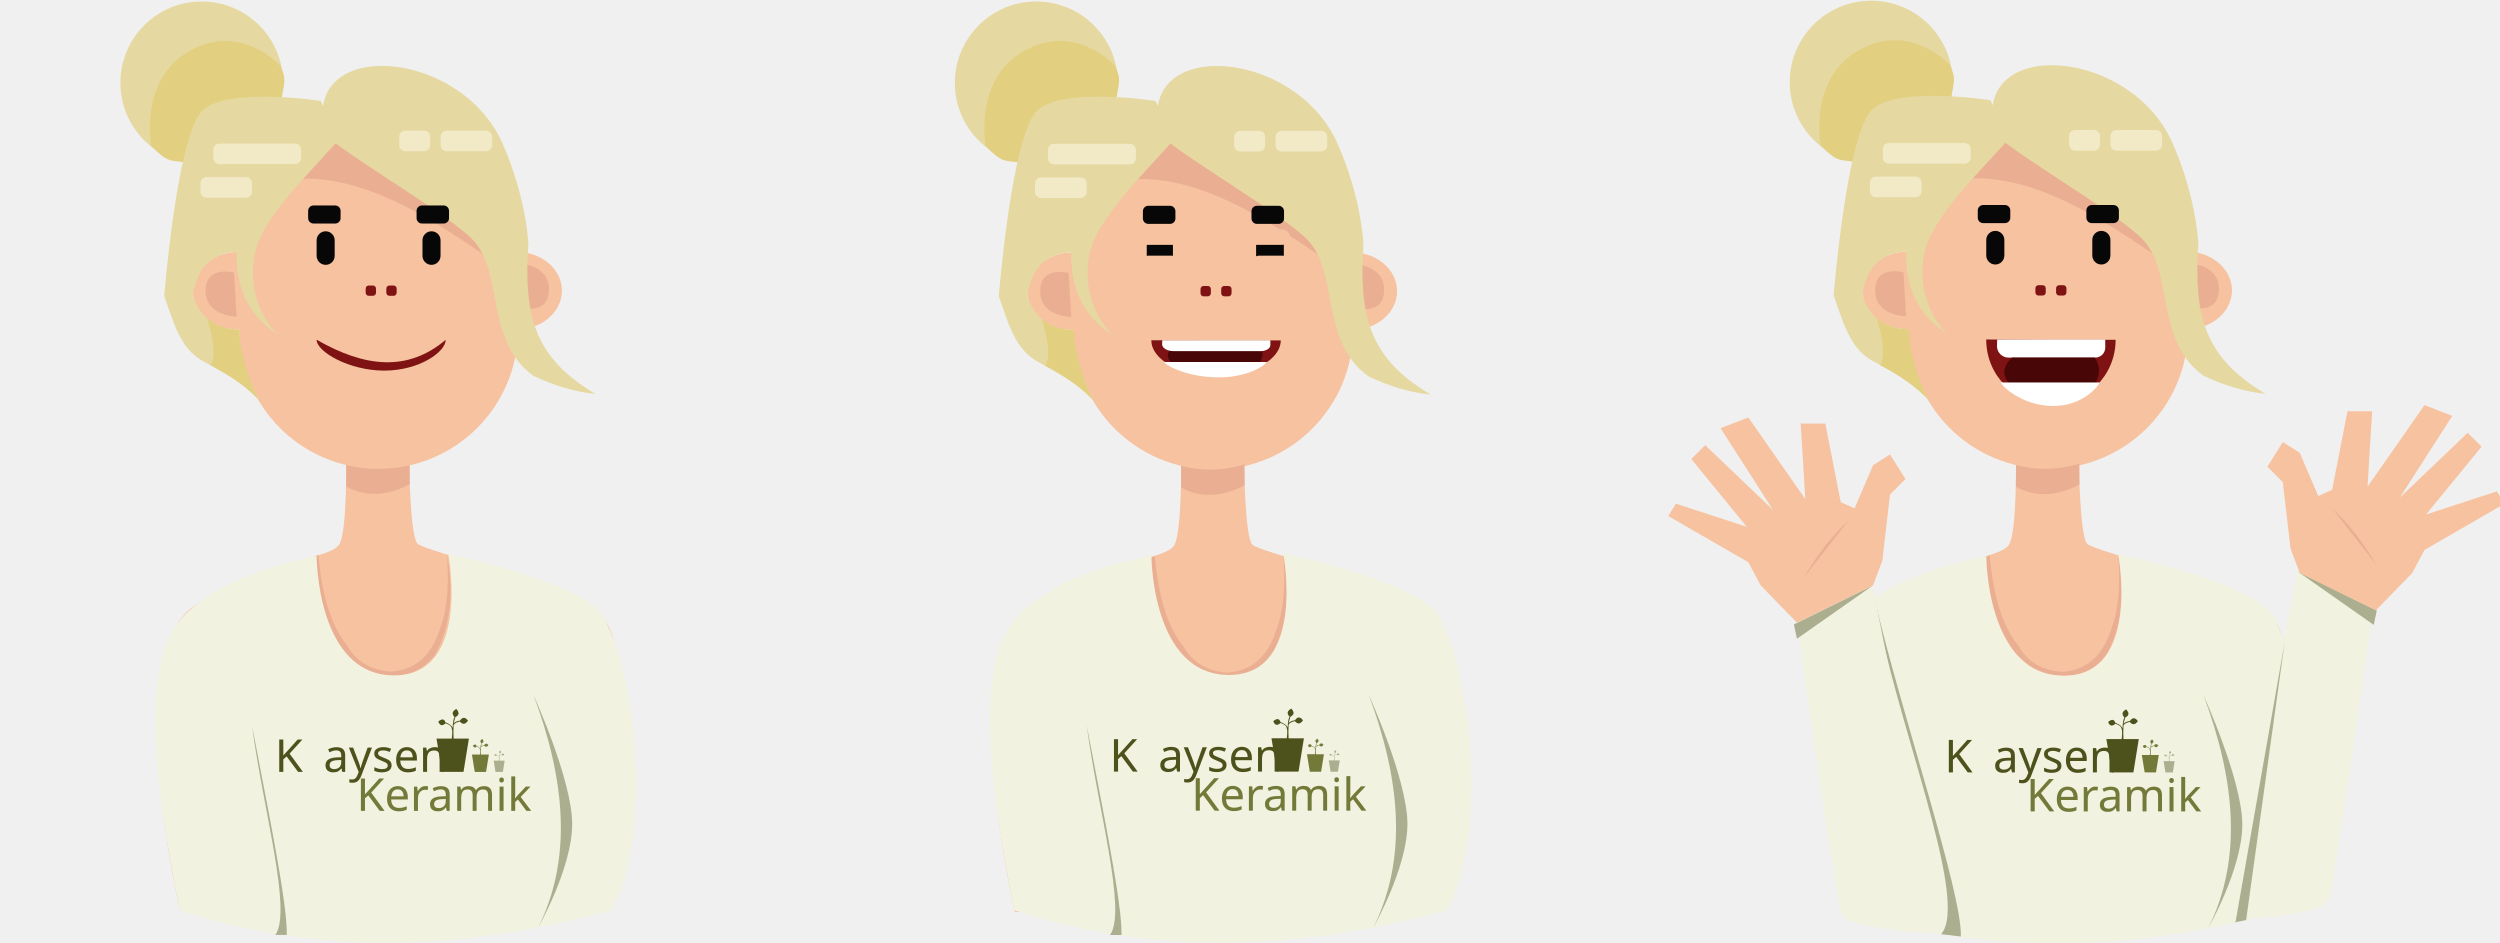
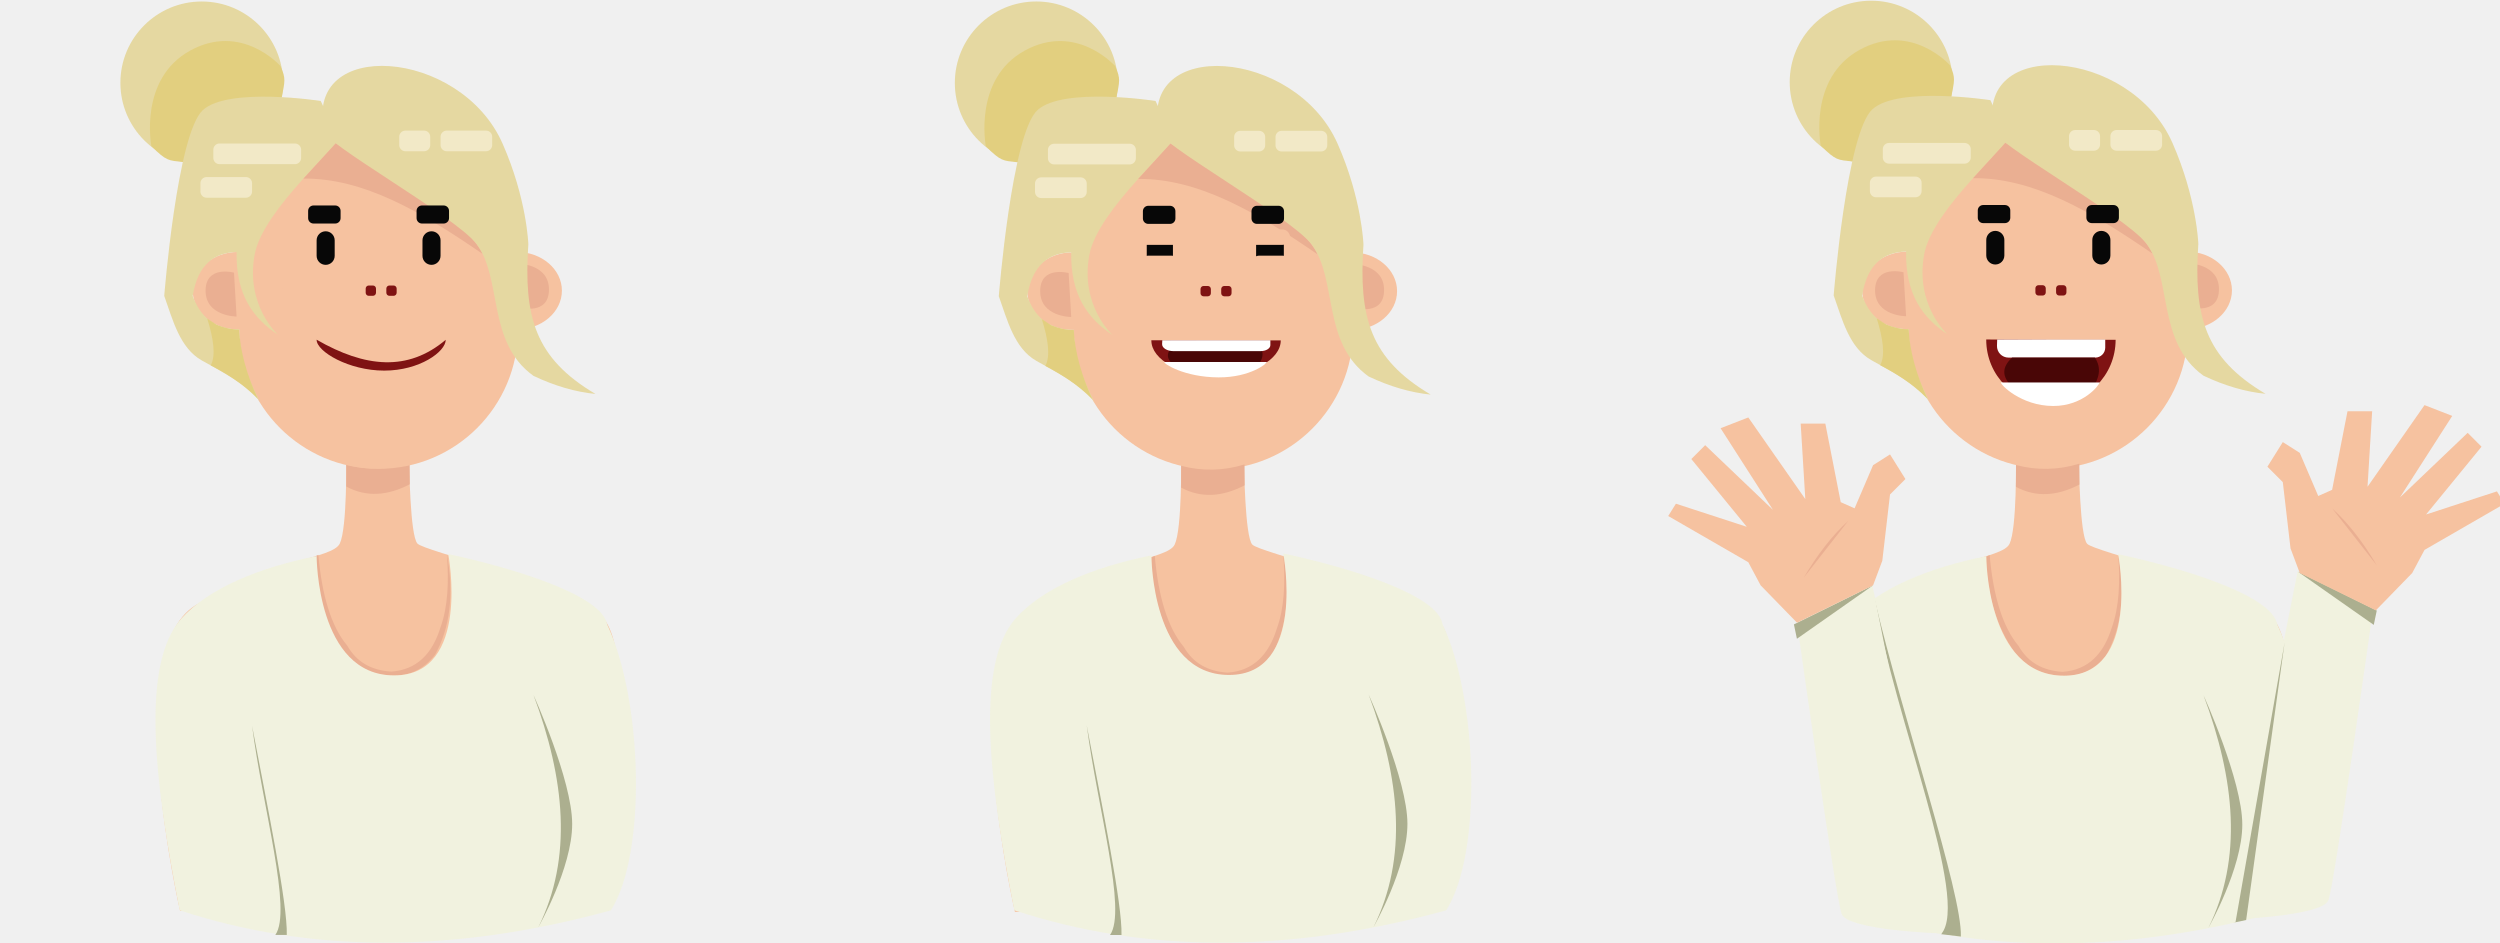
<svg xmlns="http://www.w3.org/2000/svg" id="Layer_1" data-name="Layer 1" width="1623" height="612" viewBox="0 0 1623 612">
  <path d="M1491.62,371l-45,226s61-1.94,65-12.61,29-189.14,29-189.14" fill="#f1f2df" />
-   <g>
-     <path d="M224.76,297.48s.68,45.33-4.17,55.4-45.31,10.08-94,40.3-9.7,198.12-9.7,198.12H388.39s31.8-171.26,0-193.08S275.81,357.92,271,352.88s-5.34-52.13-5.34-52.13Z" fill="#f6c2a0" />
-     <path d="M224.79,301.72a73.84,73.84,0,0,0,41.14-.88L266,314.4c-14.28,7.44-28.05,8.54-41.19,1.48Z" fill="#eaaf92" />
-     <path d="M206.68,360.21l-2.2,1.07c.46,23.49,6,44.23,18.07,61.48,7,8.44,15.88,15.1,30.82,15.72,12.2.8,21.76-4,29.08-13.45,9.55-17.26,12.55-38.78,7.66-65.43,1.35,17.75.77,34.23-4.2,47.85-5.33,17.06-15.38,27.41-31.9,28.54-12.65-.76-22.41-6-28.54-16.79C214.89,406.59,209,386.28,206.68,360.21Z" fill="#eaaf92" />
-     <g>
-       <rect x="155.26" y="79.75" width="181.03" height="224.61" rx="90.52" fill="#f6c2a0" />
-       <ellipse cx="335.46" cy="188.7" rx="29.33" ry="25.14" fill="#f6c2a0" />
-       <ellipse cx="154.42" cy="188.7" rx="29.33" ry="25.14" fill="#f6c2a0" />
-       <rect x="200.04" y="133.39" width="21.07" height="11.73" rx="3.5" fill="#070707" />
-       <rect x="237.4" y="185.35" width="6.7" height="6.7" rx="2" fill="#7f1313" />
-       <rect x="250.81" y="185.35" width="6.7" height="6.7" rx="2" fill="#7f1313" />
-       <path d="M205.55,220.53v.07c0,7.67,20.93,20,43.91,20s39.9-12.3,39.9-20C264.79,241.4,237,238.66,205.55,220.53Z" fill="#7f1313" />
-       <circle cx="130.96" cy="53.77" r="52.8" fill="#e5d8a1" />
-       <path d="M182.08,42.87s-25.14-28.49-58.67-10-25.14,62-25.14,62c9.93,9.89,11.13,9.26,20.47,10.3L182.94,63C184.84,52.87,185.82,51.19,182.08,42.87Z" fill="#e2cf7f" />
-       <path d="M219.54,89.59c3.15,3.09-48.72,45.88-54.22,75.65-6.1,33,15.08,52,15.08,52-15.87-10.5-27.32-25.71-26.81-53.64-14.07.4-25.12,7.63-28.5,28.5,4.81,13.08,13.61,21.74,30.17,21.79-1.57,11.83,4,28.19,13.41,46.93C162.28,250.53,142.11,240.21,131,234c-14.34-8.08-18.87-26.49-24.38-41.9,0,0,8.38-105.61,25.14-120.69s76.44-5.87,76.44-5.87" fill="#e5d8a1" />
-       <path d="M218,93,197,115.94c39-.37,76.43,21.5,116.33,48.92C305.52,148,272.17,123.55,218,93Z" fill="#eaaf92" />
-       <path d="M140.68,210.87c5.15,2,10.08,3.25,14.58,3,.65,14.33,5,29.41,12.1,45.06-9.85-10-20.33-16.38-30.55-21.73,3.48-6.58,1.7-17.56-2.26-30.37Z" fill="#e2cf7f" />
-       <rect x="205.55" y="150.15" width="11.73" height="21.79" rx="5.87" fill="#070707" />
-       <rect x="274.27" y="150.15" width="11.73" height="21.79" rx="5.87" fill="#070707" />
-       <path d="M151.91,177s-18.44-5-18.44,11.73,20.12,16.77,20.12,16.77Z" fill="#eaaf92" />
-       <path d="M337.86,199.67s18.4,5.17,18.53-11.6-20-16.91-20-16.91Z" fill="#eaaf92" />
-       <path d="M210.58,84.78c-3.7,6.38,85.39,55.76,98.89,73.75,16.87,22.48,6.36,63.6,36.88,85.49q20.73,9.81,40.23,11.73c-39.33-23.27-46.73-50-43.58-97.22,0,0-.95-29.57-16.76-65.37C298.77,31,196.89,24.2,210.58,84.78Z" fill="#e5d8a1" />
-       <rect x="270.44" y="133.39" width="21.07" height="11.73" rx="3.5" fill="#070707" />
-       <rect x="138.5" y="93.16" width="56.99" height="13.41" rx="4" fill="#f2e9c7" />
-       <rect x="130.12" y="114.95" width="33.52" height="13.41" rx="4" fill="#f2e9c7" />
-       <rect x="286.01" y="84.78" width="33.52" height="13.41" rx="4" fill="#f2e9c7" />
-       <rect x="259.19" y="84.78" width="20.11" height="13.41" rx="4" fill="#f2e9c7" />
-       <g>
-         <path d="M205.55,361s0,77.48,50.28,77.48S291,359.68,291,359.68c40.81,8.8,99.95,26.33,103.18,45.76,22.91,48.7,25.95,148.34,2.42,185.56-104.36,28.69-197.1,27.21-279.93,0-17.43-87.29-24.63-160.48,1-189.38C135.56,381.79,168.48,368.35,205.55,361Z" fill="#f1f2df" />
-         <path d="M349.46,602s22-38.55,22-67.05-25.14-83.81-25.14-83.81C366.73,505.72,371.89,556.93,349.46,602Z" fill="#acaf8f" />
-         <g>
-           <text transform="translate(178.43 501.11)" font-size="29.42" fill="#4d511b" font-family="Sail-Regular, Sail">
-             <tspan letter-spacing="-0.01em">K</tspan>
-             <tspan x="31.53" y="0">aysen</tspan>
-           </text>
-           <text transform="translate(231.44 526.41)" font-size="29.42" fill="#737a39" font-family="Sail-Regular, Sail">Keramik</text>
-           <path d="M283.39,479.51h9.92c.38-3.34.4-5.5,0-6.42-.28-1.8-1.84-2.85-4.09-3.5-2.07,1.85-3.66,1.63-4.67-1.17,2.22-1.85,3.87-1.93,4.67.59,2,.68,3.76,1.67,4.67,3.5.06-2.82.29-5.39,1.17-7-2.12-2.32-1.19-3.95,1.17-5.26,1.77,2,2.35,3.84-.59,5.26l-1.16,4.08a6.75,6.75,0,0,1,4.08-1.75c1.92-2.7,3.63-2.14,5.26,0-1.57,2.34-3.3,2.86-5.26.58-1.64.35-3.21.8-4.08,2.34a73,73,0,0,0,0,8.75h9.92l-3.5,21.6h-14Z" fill="#4d511b" />
-           <path d="M306.38,489.84h5.19a8.53,8.53,0,0,0,0-3.36c-.14-.94-1-1.49-2.13-1.83-1.09,1-1.92.85-2.45-.61,1.16-1,2-1,2.45.3a3.91,3.91,0,0,1,2.44,1.84,8.74,8.74,0,0,1,.61-3.67c-1.11-1.21-.63-2.06.61-2.75.93,1.05,1.23,2-.31,2.75l-.61,2.14a3.6,3.6,0,0,1,2.14-.92c1-1.41,1.9-1.12,2.75,0-.82,1.23-1.72,1.5-2.75.31a2.88,2.88,0,0,0-2.14,1.22,41.16,41.16,0,0,0,0,4.58h5.2l-1.84,11.3h-7.33Z" fill="#737a39" />
-           <path d="M320.49,493.8h3.37a5.45,5.45,0,0,0,0-2.18c-.09-.61-.62-1-1.39-1.19-.7.63-1.24.55-1.58-.4.75-.63,1.31-.66,1.58.2a2.53,2.53,0,0,1,1.59,1.19,5.64,5.64,0,0,1,.4-2.38c-.72-.79-.41-1.34.4-1.79.6.68.8,1.31-.2,1.79l-.4,1.39a2.36,2.36,0,0,1,1.39-.6c.65-.92,1.23-.73,1.79,0-.54.8-1.12,1-1.79.2a1.88,1.88,0,0,0-1.39.79,26.93,26.93,0,0,0,0,3h3.37l-1.19,7.34h-4.76Z" fill="#acaf8f" />
-         </g>
-         <path d="M163.64,471.2c10.21,53.68,23.08,115.73,22.54,135.77h-7.45C189.86,591.38,170.58,524.61,163.64,471.2Z" fill="#acaf8f" />
-       </g>
-     </g>
-   </g>
-   <g>
-     <rect x="697.11" y="79.88" width="181.33" height="224.98" rx="90.66" fill="#f6c2a0" />
-     <ellipse cx="877.6" cy="189.01" rx="29.38" ry="25.18" fill="#f6c2a0" />
-     <ellipse cx="696.27" cy="189.01" rx="29.38" ry="25.18" fill="#f6c2a0" />
-     <rect x="741.97" y="133.6" width="21.11" height="11.75" rx="3.5" fill="#070707" />
-     <rect x="779.38" y="185.65" width="6.72" height="6.72" rx="2" fill="#7f1313" />
-     <rect x="792.81" y="185.65" width="6.72" height="6.72" rx="2" fill="#7f1313" />
-     <path d="M789.46,221l-42-.11V221c0,12.6,18.95,23,42,23s42-10.37,42-23Z" fill="#7f1313" />
-     <circle cx="672.77" cy="53.85" r="52.89" fill="#e5d8a1" />
-     <path d="M724,42.94S698.79,14.4,665.21,32.87,640,95,640,95c9.94,9.9,11.14,9.28,20.5,10.32l64.3-42.17C726.74,53,727.72,51.27,724,42.94Z" fill="#e2cf7f" />
-     <path d="M761.5,89.74c3.15,3.09-48.8,46-54.31,75.77-6.11,33.06,15.11,52,15.11,52-15.9-10.52-27.37-25.75-26.87-53.72-14.08.4-25.15,7.64-28.54,28.54,4.82,13.1,13.63,21.78,30.22,21.83-1.57,11.85,4,28.24,13.44,47-6.41-10.27-26.61-20.61-37.71-26.87-14.36-8.09-18.9-26.53-24.42-42,0,0,8.4-105.78,25.19-120.89s76.56-5.87,76.56-5.87" fill="#e5d8a1" />
-     <path d="M759.91,93.17l-21,23c39.05-.38,76.56,21.53,116.52,49C847.62,148.19,814.22,123.75,759.91,93.17Z" fill="#eaaf92" />
-     <path d="M682.51,211.21c5.15,2,10.1,3.26,14.6,3,.66,14.35,5,29.46,12.12,45.13-9.87-10-20.36-16.41-30.59-21.76,3.47-6.59,1.69-17.59-2.27-30.42Z" fill="#e2cf7f" />
-     <rect x="744.47" y="150.39" width="17" height="21.83" rx="5.88" fill="#070707" />
-     <rect x="815.47" y="150.39" width="18" height="21.83" rx="5.88" fill="#070707" />
-     <path d="M693.76,177.26s-18.47-5-18.47,11.75,20.14,16.79,20.14,16.79Z" fill="#eaaf92" />
-     <path d="M880,200s18.43,5.18,18.55-11.61-20-16.94-20-16.94Z" fill="#eaaf92" />
-     <path d="M752.52,84.91c-3.7,6.39,85.54,55.86,99.06,73.88,16.89,22.51,6.36,63.7,36.94,85.63q20.75,9.81,40.29,11.75c-39.39-23.31-46.81-50.1-43.65-97.38,0,0-.95-29.63-16.79-65.48C840.85,31,738.81,24.24,752.52,84.91Z" fill="#e5d8a1" />
-     <rect x="812.48" y="133.6" width="21.11" height="11.75" rx="3.5" fill="#070707" />
-     <rect x="680.32" y="93.31" width="57.09" height="13.43" rx="4" fill="#f2e9c7" />
-     <rect x="671.93" y="115.14" width="33.58" height="13.43" rx="4" fill="#f2e9c7" />
-     <rect x="828.07" y="84.91" width="33.58" height="13.43" rx="4" fill="#f2e9c7" />
-     <rect x="801.21" y="84.91" width="20.15" height="13.43" rx="4" fill="#f2e9c7" />
-     <path d="M764,238.57c-8.11-5.57-7.15-10.45-.75-14.91H817c4.48,5.1,2.8,10.21-1.68,15.31Z" fill="#490606" />
-     <path d="M755.88,235h66.58c.36.69-10.5,10.05-31.36,10C768.59,244.91,755,235.85,755.88,235Z" fill="#fff" />
-     <path d="M766.76,298.14s.68,45.34-4.17,55.41-45.31,10.07-94,40.3S658.88,592,658.88,592H930.39s31.8-171.26,0-193.09S817.81,358.59,813,353.55s-5.34-52.13-5.34-52.13Z" fill="#f6c2a0" />
-     <path d="M766.79,302.39a73.75,73.75,0,0,0,41.14-.89l.05,13.57c-14.28,7.44-28.05,8.54-41.19,1.48Z" fill="#eaaf92" />
-     <path d="M749.68,360.88l-2.2,1.07c.46,23.49,6,44.23,18.07,61.47,7,8.45,15.88,15.1,30.82,15.73,12.2.8,21.76-4,29.08-13.45,9.55-17.26,12.55-38.78,7.66-65.43,1.35,17.75.77,34.23-4.2,47.85-5.33,17.06-15.38,27.4-31.9,28.54-12.65-.76-22.41-6-28.54-16.79C757.89,407.26,752,387,749.68,360.88Z" fill="#eaaf92" />
-     <path d="M824.72,224.07v-3.16H754.57l-.13,2.43c-.13,2.53,3.24,4.62,7.45,4.62h56.33C821.81,228,824.72,226.22,824.72,224.07Z" fill="#fff" />
-     <rect x="740.47" y="165.97" width="25" height="10" rx="5" fill="#f6c2a0" />
-     <rect x="812.47" y="165.97" width="25" height="10" rx="5" fill="#f6c2a0" />
-     <rect x="734.47" y="148.97" width="36" height="10" rx="5" fill="#f6c2a0" />
-     <rect x="801.47" y="148.97" width="36" height="10" rx="5" fill="#f6c2a0" />
-     <g>
-       <path d="M747.48,360.57s0,77.61,50.37,77.61,35.26-78.91,35.26-78.91c40.88,8.82,100.12,26.37,103.36,45.83,22.94,48.79,26,148.59,2.42,185.87-104.54,28.74-197.43,27.25-280.39,0-17.46-87.44-24.67-160.75,1-189.69C677.38,381.42,710.36,368,747.48,360.57Z" fill="#f1f2df" />
-       <path d="M891.63,602s22.07-38.62,22.07-67.16-25.18-83.95-25.18-83.95C908.93,505.55,914.1,556.84,891.63,602Z" fill="#acaf8f" />
-       <g>
-         <text transform="translate(720.32 500.93)" font-size="29.47" fill="#4d511b" font-family="Sail-Regular, Sail">
-           <tspan letter-spacing="-0.01em">K</tspan>
-           <tspan x="31.59" y="0">aysen</tspan>
-         </text>
-         <text transform="translate(773.42 526.27)" font-size="29.47" fill="#737a39" font-family="Sail-Regular, Sail">Keramik</text>
-         <path d="M825.45,479.3h9.94c.38-3.35.4-5.52,0-6.43-.28-1.81-1.84-2.86-4.09-3.51-2.08,1.85-3.68,1.63-4.68-1.17,2.22-1.85,3.87-1.94,4.68.59,2,.68,3.76,1.67,4.67,3.5.06-2.82.29-5.39,1.17-7-2.12-2.33-1.19-4,1.17-5.26,1.78,2,2.36,3.84-.58,5.26l-1.17,4.09a6.76,6.76,0,0,1,4.09-1.75c1.92-2.71,3.64-2.15,5.26,0-1.57,2.34-3.29,2.86-5.26.58-1.65.34-3.22.8-4.09,2.34a73.31,73.31,0,0,0,0,8.77h9.94L843,500.93H829Z" fill="#4d511b" />
-         <path d="M848.48,489.64h5.2a8.53,8.53,0,0,0,0-3.36c-.15-.95-1-1.5-2.14-1.84-1.08,1-1.92.86-2.45-.61,1.17-1,2-1,2.45.31A3.88,3.88,0,0,1,854,486a8.77,8.77,0,0,1,.61-3.67c-1.11-1.21-.63-2.07.61-2.75.93,1,1.24,2-.3,2.75l-.62,2.14a3.63,3.63,0,0,1,2.15-.92c1-1.41,1.9-1.12,2.75,0-.82,1.23-1.73,1.5-2.75.31a2.89,2.89,0,0,0-2.15,1.22,39,39,0,0,0,0,4.59h5.2L857.66,501h-7.34Z" fill="#737a39" />
-         <path d="M862.61,493.61H866a5.5,5.5,0,0,0,0-2.19c-.09-.61-.62-1-1.39-1.19-.7.63-1.25.55-1.59-.4.76-.63,1.32-.66,1.59.2a2.53,2.53,0,0,1,1.59,1.19,5.64,5.64,0,0,1,.4-2.38c-.72-.79-.41-1.35.4-1.79.6.68.8,1.31-.2,1.79l-.4,1.39a2.36,2.36,0,0,1,1.39-.6c.65-.92,1.24-.73,1.79,0-.53.8-1.12,1-1.79.2a1.86,1.86,0,0,0-1.39.8,26.93,26.93,0,0,0,0,3h3.38L868.58,501h-4.77Z" fill="#acaf8f" />
-       </g>
-       <path d="M705.51,471c10.22,53.77,23.12,115.92,22.57,136h-7.46C731.76,591.35,712.46,524.47,705.51,471Z" fill="#acaf8f" />
-     </g>
-   </g>
+   <path d="M224.76,297.48s.68,45.33-4.17,55.4-45.31,10.08-94,40.3-9.7,198.12-9.7,198.12H388.39s31.8-171.26,0-193.08S275.81,357.92,271,352.88s-5.34-52.13-5.34-52.13Z" fill="#f6c2a0" />
+   <path d="M224.79,301.72a73.84,73.84,0,0,0,41.14-.88L266,314.4c-14.28,7.44-28.05,8.54-41.19,1.48Z" fill="#eaaf92" />
+   <path d="M206.68,360.21l-2.2,1.07c.46,23.49,6,44.23,18.07,61.48,7,8.44,15.88,15.1,30.82,15.72,12.2.8,21.76-4,29.08-13.45,9.55-17.26,12.55-38.78,7.66-65.43,1.35,17.75.77,34.23-4.2,47.85-5.33,17.06-15.38,27.41-31.9,28.54-12.65-.76-22.41-6-28.54-16.79C214.89,406.59,209,386.28,206.68,360.21Z" fill="#eaaf92" />
+   <rect x="155.26" y="79.75" width="181.03" height="224.61" rx="90.52" fill="#f6c2a0" />
+   <ellipse cx="335.46" cy="188.7" rx="29.33" ry="25.14" fill="#f6c2a0" />
+   <ellipse cx="154.42" cy="188.7" rx="29.33" ry="25.14" fill="#f6c2a0" />
+   <rect x="200.04" y="133.39" width="21.07" height="11.73" rx="3.5" fill="#070707" />
+   <rect x="237.4" y="185.35" width="6.7" height="6.7" rx="2" fill="#7f1313" />
+   <rect x="250.81" y="185.35" width="6.7" height="6.7" rx="2" fill="#7f1313" />
+   <path d="M205.55,220.53v.07c0,7.67,20.93,20,43.91,20s39.9-12.3,39.9-20C264.79,241.4,237,238.66,205.55,220.53Z" fill="#7f1313" />
+   <circle cx="130.96" cy="53.77" r="52.8" fill="#e5d8a1" />
+   <path d="M182.08,42.87s-25.14-28.49-58.67-10-25.14,62-25.14,62c9.93,9.89,11.13,9.26,20.47,10.3L182.94,63C184.84,52.87,185.82,51.19,182.08,42.87Z" fill="#e2cf7f" />
+   <path d="M219.54,89.59c3.15,3.09-48.72,45.88-54.22,75.65-6.1,33,15.08,52,15.08,52-15.87-10.5-27.32-25.71-26.81-53.64-14.07.4-25.12,7.63-28.5,28.5,4.81,13.08,13.61,21.74,30.17,21.79-1.57,11.83,4,28.19,13.41,46.93C162.28,250.53,142.11,240.21,131,234c-14.34-8.08-18.87-26.49-24.38-41.9,0,0,8.38-105.61,25.14-120.69s76.44-5.87,76.44-5.87" fill="#e5d8a1" />
+   <path d="M218,93,197,115.94c39-.37,76.43,21.5,116.33,48.92C305.52,148,272.17,123.55,218,93Z" fill="#eaaf92" />
+   <path d="M140.68,210.87c5.15,2,10.08,3.25,14.58,3,.65,14.33,5,29.41,12.1,45.06-9.85-10-20.33-16.38-30.55-21.73,3.48-6.58,1.7-17.56-2.26-30.37Z" fill="#e2cf7f" />
+   <rect x="205.55" y="150.15" width="11.73" height="21.79" rx="5.87" fill="#070707" />
+   <rect x="274.27" y="150.15" width="11.73" height="21.79" rx="5.87" fill="#070707" />
+   <path d="M151.91,177s-18.44-5-18.44,11.73,20.12,16.77,20.12,16.77Z" fill="#eaaf92" />
+   <path d="M337.86,199.67s18.4,5.17,18.53-11.6-20-16.91-20-16.91Z" fill="#eaaf92" />
+   <path d="M210.58,84.78c-3.7,6.38,85.39,55.76,98.89,73.75,16.87,22.48,6.36,63.6,36.88,85.49q20.73,9.81,40.23,11.73c-39.33-23.27-46.73-50-43.58-97.22,0,0-.95-29.57-16.76-65.37C298.77,31,196.89,24.2,210.58,84.78Z" fill="#e5d8a1" />
+   <rect x="270.44" y="133.39" width="21.07" height="11.73" rx="3.5" fill="#070707" />
+   <rect x="138.5" y="93.16" width="56.99" height="13.41" rx="4" fill="#f2e9c7" />
+   <rect x="130.12" y="114.95" width="33.52" height="13.41" rx="4" fill="#f2e9c7" />
+   <rect x="286.01" y="84.78" width="33.52" height="13.41" rx="4" fill="#f2e9c7" />
+   <rect x="259.19" y="84.78" width="20.11" height="13.41" rx="4" fill="#f2e9c7" />
+   <path d="M205.55,361s0,77.48,50.28,77.48S291,359.68,291,359.68c40.81,8.8,99.95,26.33,103.18,45.76,22.91,48.7,25.95,148.34,2.42,185.56-104.36,28.69-197.1,27.21-279.93,0-17.43-87.29-24.63-160.48,1-189.38C135.56,381.79,168.48,368.35,205.55,361Z" fill="#f1f2df" />
+   <path d="M349.46,602s22-38.55,22-67.05-25.14-83.81-25.14-83.81C366.73,505.72,371.89,556.93,349.46,602Z" fill="#acaf8f" />
+   <path d="M163.64,471.2c10.21,53.68,23.08,115.73,22.54,135.77h-7.45C189.86,591.38,170.58,524.61,163.64,471.2Z" fill="#acaf8f" />
+   <rect x="697.11" y="79.88" width="181.33" height="224.98" rx="90.66" fill="#f6c2a0" />
+   <ellipse cx="877.6" cy="189.01" rx="29.38" ry="25.18" fill="#f6c2a0" />
+   <ellipse cx="696.27" cy="189.01" rx="29.38" ry="25.18" fill="#f6c2a0" />
+   <rect x="741.97" y="133.6" width="21.11" height="11.75" rx="3.5" fill="#070707" />
+   <rect x="779.38" y="185.65" width="6.72" height="6.72" rx="2" fill="#7f1313" />
+   <rect x="792.81" y="185.65" width="6.72" height="6.72" rx="2" fill="#7f1313" />
+   <path d="M789.46,221l-42-.11V221c0,12.6,18.95,23,42,23s42-10.37,42-23Z" fill="#7f1313" />
+   <circle cx="672.77" cy="53.85" r="52.89" fill="#e5d8a1" />
+   <path d="M724,42.94S698.79,14.4,665.21,32.87,640,95,640,95c9.94,9.9,11.14,9.28,20.5,10.32l64.3-42.17C726.74,53,727.72,51.27,724,42.94Z" fill="#e2cf7f" />
+   <path d="M761.5,89.74c3.15,3.09-48.8,46-54.31,75.77-6.11,33.06,15.11,52,15.11,52-15.9-10.52-27.37-25.75-26.87-53.72-14.08.4-25.15,7.64-28.54,28.54,4.82,13.1,13.63,21.78,30.22,21.83-1.57,11.85,4,28.24,13.44,47-6.41-10.27-26.61-20.61-37.71-26.87-14.36-8.09-18.9-26.53-24.42-42,0,0,8.4-105.78,25.19-120.89s76.56-5.87,76.56-5.87" fill="#e5d8a1" />
+   <path d="M759.91,93.17l-21,23c39.05-.38,76.56,21.53,116.52,49C847.62,148.19,814.22,123.75,759.91,93.17Z" fill="#eaaf92" />
+   <path d="M682.51,211.21c5.15,2,10.1,3.26,14.6,3,.66,14.35,5,29.46,12.12,45.13-9.87-10-20.36-16.41-30.59-21.76,3.47-6.59,1.69-17.59-2.27-30.42Z" fill="#e2cf7f" />
+   <rect x="744.47" y="150.39" width="17" height="21.83" rx="5.88" fill="#070707" />
+   <rect x="815.47" y="150.39" width="18" height="21.83" rx="5.88" fill="#070707" />
+   <path d="M693.76,177.26s-18.47-5-18.47,11.75,20.14,16.79,20.14,16.79Z" fill="#eaaf92" />
+   <path d="M880,200s18.43,5.18,18.55-11.61-20-16.94-20-16.94Z" fill="#eaaf92" />
+   <path d="M752.52,84.91c-3.7,6.39,85.54,55.86,99.06,73.88,16.89,22.51,6.36,63.7,36.94,85.63q20.75,9.81,40.29,11.75c-39.39-23.31-46.81-50.1-43.65-97.38,0,0-.95-29.63-16.79-65.48C840.85,31,738.81,24.24,752.52,84.91Z" fill="#e5d8a1" />
+   <rect x="812.48" y="133.6" width="21.11" height="11.75" rx="3.5" fill="#070707" />
+   <rect x="680.32" y="93.31" width="57.09" height="13.43" rx="4" fill="#f2e9c7" />
+   <rect x="671.93" y="115.14" width="33.58" height="13.43" rx="4" fill="#f2e9c7" />
+   <rect x="828.07" y="84.91" width="33.58" height="13.43" rx="4" fill="#f2e9c7" />
+   <rect x="801.21" y="84.91" width="20.15" height="13.43" rx="4" fill="#f2e9c7" />
+   <path d="M764,238.57c-8.11-5.57-7.15-10.45-.75-14.91H817c4.48,5.1,2.8,10.21-1.68,15.31Z" fill="#490606" />
+   <path d="M755.88,235h66.58c.36.69-10.5,10.05-31.36,10C768.59,244.91,755,235.85,755.88,235Z" fill="#fff" />
+   <path d="M766.76,298.14s.68,45.34-4.17,55.41-45.31,10.07-94,40.3S658.88,592,658.88,592H930.39s31.8-171.26,0-193.09S817.81,358.59,813,353.55s-5.34-52.13-5.34-52.13Z" fill="#f6c2a0" />
+   <path d="M766.79,302.39a73.75,73.75,0,0,0,41.14-.89l.05,13.57c-14.28,7.44-28.05,8.54-41.19,1.48Z" fill="#eaaf92" />
+   <path d="M749.68,360.88l-2.2,1.07c.46,23.49,6,44.23,18.07,61.47,7,8.45,15.88,15.1,30.82,15.73,12.2.8,21.76-4,29.08-13.45,9.55-17.26,12.55-38.78,7.66-65.43,1.35,17.75.77,34.23-4.2,47.85-5.33,17.06-15.38,27.4-31.9,28.54-12.65-.76-22.41-6-28.54-16.79C757.89,407.26,752,387,749.68,360.88Z" fill="#eaaf92" />
+   <path d="M824.72,224.07v-3.16H754.57l-.13,2.43c-.13,2.53,3.24,4.62,7.45,4.62h56.33C821.81,228,824.72,226.22,824.72,224.07Z" fill="#fff" />
+   <rect x="740.47" y="165.97" width="25" height="10" rx="5" fill="#f6c2a0" />
+   <rect x="812.47" y="165.97" width="25" height="10" rx="5" fill="#f6c2a0" />
+   <rect x="734.47" y="148.97" width="36" height="10" rx="5" fill="#f6c2a0" />
+   <rect x="801.47" y="148.97" width="36" height="10" rx="5" fill="#f6c2a0" />
+   <path d="M747.48,360.57s0,77.61,50.37,77.61,35.26-78.91,35.26-78.91c40.88,8.82,100.12,26.37,103.36,45.83,22.94,48.79,26,148.59,2.42,185.87-104.54,28.74-197.43,27.25-280.39,0-17.46-87.44-24.67-160.75,1-189.69C677.38,381.42,710.36,368,747.48,360.57Z" fill="#f1f2df" />
+   <path d="M891.63,602s22.07-38.62,22.07-67.16-25.18-83.95-25.18-83.95C908.93,505.55,914.1,556.84,891.63,602Z" fill="#acaf8f" />
+   <path d="M705.51,471c10.22,53.77,23.12,115.92,22.57,136h-7.46C731.76,591.35,712.46,524.47,705.51,471Z" fill="#acaf8f" />
  <rect x="1239.11" y="79.38" width="181.33" height="224.98" rx="90.66" fill="#f6c2a0" />
  <ellipse cx="1419.6" cy="188.51" rx="29.38" ry="25.18" fill="#f6c2a0" />
  <ellipse cx="1238.27" cy="188.51" rx="29.38" ry="25.18" fill="#f6c2a0" />
  <rect x="1283.97" y="133.1" width="21.11" height="11.75" rx="3.5" fill="#070707" />
  <rect x="1321.38" y="185.15" width="6.72" height="6.72" rx="2" fill="#7f1313" />
  <rect x="1334.81" y="185.15" width="6.72" height="6.72" rx="2" fill="#7f1313" />
  <path d="M1331.46,220.59l-42-.2v.2a42,42,0,1,0,84,0Z" fill="#7f1313" />
  <path d="M1366.72,225.67v-5.26h-70.15l-.13,4.06a7.45,7.45,0,0,0,7.45,7.68h56.33A6.49,6.49,0,0,0,1366.72,225.67Z" fill="#fff" />
  <circle cx="1214.77" cy="53.35" r="52.89" fill="#e5d8a1" />
  <path d="M1266,42.44s-25.19-28.54-58.77-10.07S1182,94.49,1182,94.49c9.94,9.9,11.14,9.28,20.5,10.32l64.3-42.17C1268.74,52.45,1269.72,50.77,1266,42.44Z" fill="#e2cf7f" />
  <path d="M1303.5,89.24c3.15,3.09-48.8,46-54.31,75.77-6.11,33.06,15.11,52,15.11,52-15.9-10.52-27.37-25.75-26.87-53.72-14.08.4-25.15,7.64-28.54,28.54,4.82,13.1,13.63,21.78,30.22,21.83-1.57,11.85,4,28.24,13.44,47-6.41-10.27-26.61-20.61-37.71-26.87-14.36-8.09-18.9-26.53-24.42-42,0,0,8.4-105.78,25.19-120.89s76.56-5.87,76.56-5.87" fill="#e5d8a1" />
  <path d="M1301.91,92.67l-21,23c39-.38,76.56,21.53,116.52,49C1389.62,147.69,1356.22,123.25,1301.91,92.67Z" fill="#eaaf92" />
  <path d="M1224.51,210.71c5.15,2,10.1,3.26,14.6,3,.66,14.35,5,29.46,12.12,45.13-9.87-10-20.36-16.41-30.59-21.76,3.47-6.59,1.69-17.59-2.27-30.42Z" fill="#e2cf7f" />
  <rect x="1289.48" y="149.89" width="11.75" height="21.83" rx="5.88" fill="#070707" />
  <rect x="1358.32" y="149.89" width="11.75" height="21.83" rx="5.88" fill="#070707" />
  <path d="M1235.76,176.76s-18.47-5-18.47,11.75,20.14,16.79,20.14,16.79Z" fill="#eaaf92" />
  <path d="M1422,199.49s18.43,5.18,18.55-11.61-20-16.94-20-16.94Z" fill="#eaaf92" />
  <path d="M1294.52,84.41c-3.7,6.39,85.54,55.86,99.06,73.88,16.89,22.51,6.36,63.7,36.94,85.63q20.74,9.81,40.29,11.75c-39.39-23.31-46.81-50.1-43.65-97.38,0,0-1-29.63-16.79-65.48C1382.85,30.52,1280.81,23.74,1294.52,84.41Z" fill="#e5d8a1" />
  <rect x="1354.48" y="133.1" width="21.11" height="11.75" rx="3.5" fill="#070707" />
  <rect x="1222.32" y="92.81" width="57.09" height="13.43" rx="4" fill="#f2e9c7" />
  <rect x="1213.93" y="114.64" width="33.58" height="13.43" rx="4" fill="#f2e9c7" />
  <rect x="1370.07" y="84.41" width="33.58" height="13.43" rx="4" fill="#f2e9c7" />
  <rect x="1343.21" y="84.41" width="20.15" height="13.43" rx="4" fill="#f2e9c7" />
  <path d="M1307,251.79c-8.11-7.34-7.15-13.76-.75-19.63H1360c4.48,6.72,2.8,13.44-1.68,20.15Z" fill="#490606" />
  <path d="M1299,248.28h64c.35,1.06-10.09,15.38-30.14,15.29C1312,263.47,1298.59,249.63,1299,248.28Z" fill="#fff" />
  <path d="M1308.76,297.64s.68,45.34-4.17,55.41-45.31,10.07-94,40.3-9.7,198.12-9.7,198.12h271.51s31.8-171.26,0-193.09S1359.81,358.09,1355,353.05s-5.34-52.13-5.34-52.13Z" fill="#f6c2a0" />
  <path d="M1308.79,301.89a73.75,73.75,0,0,0,41.14-.89l0,13.57c-14.28,7.44-28,8.54-41.19,1.48Z" fill="#eaaf92" />
  <path d="M1291.68,360.38l-2.2,1.07c.46,23.49,6,44.23,18.07,61.47,7,8.45,15.88,15.1,30.82,15.73,12.2.8,21.76-4,29.08-13.45,9.55-17.26,12.55-38.78,7.66-65.43,1.35,17.75.77,34.23-4.2,47.85-5.33,17.06-15.38,27.4-31.9,28.54-12.65-.76-22.41-6-28.54-16.79C1299.89,406.76,1294,386.45,1291.68,360.38Z" fill="#eaaf92" />
  <path d="M1289.48,361.07s0,77.61,50.37,77.61,35.26-78.91,35.26-78.91c40.88,8.82,100.12,26.37,103.36,45.83,22.94,48.79,26,148.59,2.42,185.87-104.54,28.74-197.43,27.25-280.39,0-17.46-87.44-24.67-160.75,1-189.69C1219.38,381.92,1252.36,368.45,1289.48,361.07Z" fill="#f1f2df" />
  <path d="M1433.63,602.47s22.07-38.62,22.07-67.16-25.18-83.95-25.18-83.95C1450.93,506.05,1456.1,557.34,1433.63,602.47Z" fill="#acaf8f" />
-   <g>
-     <text transform="translate(1262.32 501.43)" font-size="29.47" fill="#4d511b" font-family="Sail-Regular, Sail">
-       <tspan letter-spacing="-0.01em">K</tspan>
-       <tspan x="31.59" y="0">aysen</tspan>
-     </text>
-     <text transform="translate(1315.42 526.77)" font-size="29.47" fill="#737a39" font-family="Sail-Regular, Sail">Keramik</text>
-     <path d="M1367.45,479.8h9.94c.38-3.35.4-5.52,0-6.43-.28-1.81-1.84-2.86-4.09-3.51-2.08,1.85-3.68,1.63-4.68-1.17,2.22-1.85,3.87-1.94,4.68.59,2,.68,3.76,1.67,4.67,3.5.06-2.82.29-5.39,1.17-7-2.12-2.33-1.19-4,1.17-5.26,1.78,2,2.36,3.84-.58,5.26l-1.17,4.09a6.76,6.76,0,0,1,4.09-1.75c1.92-2.71,3.64-2.15,5.26,0-1.57,2.34-3.29,2.86-5.26.58-1.65.34-3.22.8-4.09,2.34a73.31,73.31,0,0,0,0,8.77h9.94L1385,501.43h-14Z" fill="#4d511b" />
-     <path d="M1390.48,490.14h5.2a8.53,8.53,0,0,0,0-3.36c-.15-.95-1-1.5-2.14-1.84-1.08,1-1.92.86-2.45-.61,1.17-1,2-1,2.45.31a3.88,3.88,0,0,1,2.45,1.83,8.77,8.77,0,0,1,.61-3.67c-1.11-1.21-.63-2.07.61-2.75.93,1,1.24,2-.3,2.75l-.62,2.14a3.63,3.63,0,0,1,2.15-.92c1-1.41,1.9-1.12,2.75,0-.82,1.23-1.73,1.5-2.75.31a2.89,2.89,0,0,0-2.15,1.22,39,39,0,0,0,0,4.59h5.2l-1.83,11.32h-7.34Z" fill="#737a39" />
-     <path d="M1404.61,494.11H1408a5.5,5.5,0,0,0,0-2.19c-.09-.61-.62-1-1.39-1.19-.7.63-1.25.55-1.59-.4.76-.63,1.32-.66,1.59.2a2.53,2.53,0,0,1,1.59,1.19,5.64,5.64,0,0,1,.4-2.38c-.72-.79-.41-1.35.4-1.79.6.68.8,1.31-.2,1.79l-.4,1.39a2.36,2.36,0,0,1,1.39-.6c.65-.92,1.24-.73,1.79,0-.53.8-1.12,1-1.79.2a1.86,1.86,0,0,0-1.39.8,26.93,26.93,0,0,0,0,3h3.38l-1.19,7.35h-4.77Z" fill="#acaf8f" />
-   </g>
  <path d="M1217,389c17.69,75.3,56.94,190.88,56,219l-12.85-1.53C1279.44,584.6,1229,463.93,1217,389Z" fill="#acaf8f" />
  <polyline points="1451.25 598.88 1483.18 417.09 1458.2 597.27 1450 599" fill="#acaf8f" />
  <path d="M1215.61,380l45,226s-61-1.94-65-12.61-29-189.14-29-189.14" fill="#f1f2df" />
  <polygon points="1216 380 1166.56 414.69 1164.61 405.36 1216 380" fill="#acaf8f" />
  <polygon points="1491.61 371 1541.05 405.69 1543 396.36 1491.61 371" fill="#acaf8f" />
  <polygon points="1166.61 404.25 1143 380 1135 365 1083 335 1088 327 1134 342 1098 298 1107 289 1151 331 1117 278 1135 271 1172 324 1169 275 1185 275 1195 326 1204 330 1216 302 1227 295 1237 311 1227 321 1222 364 1216 380 1166.61 404.25" fill="#f6c2a0" />
  <polygon points="1542.39 396.25 1566 372 1574 357 1626 327 1621 319 1575 334 1611 290 1602 281 1558 323 1592 270 1574 263 1537 316 1540 267 1524 267 1514 318 1505 322 1493 294 1482 287 1472 303 1482 313 1487 356 1493 372 1542.39 396.25" fill="#f6c2a0" />
  <path d="M1200,338c-11.09,10.11-20.57,22.73-29,37Z" fill="#eaaf92" />
  <path d="M1514,330c11.09,10.11,20.57,22.73,29,37Z" fill="#eaaf92" />
</svg>
